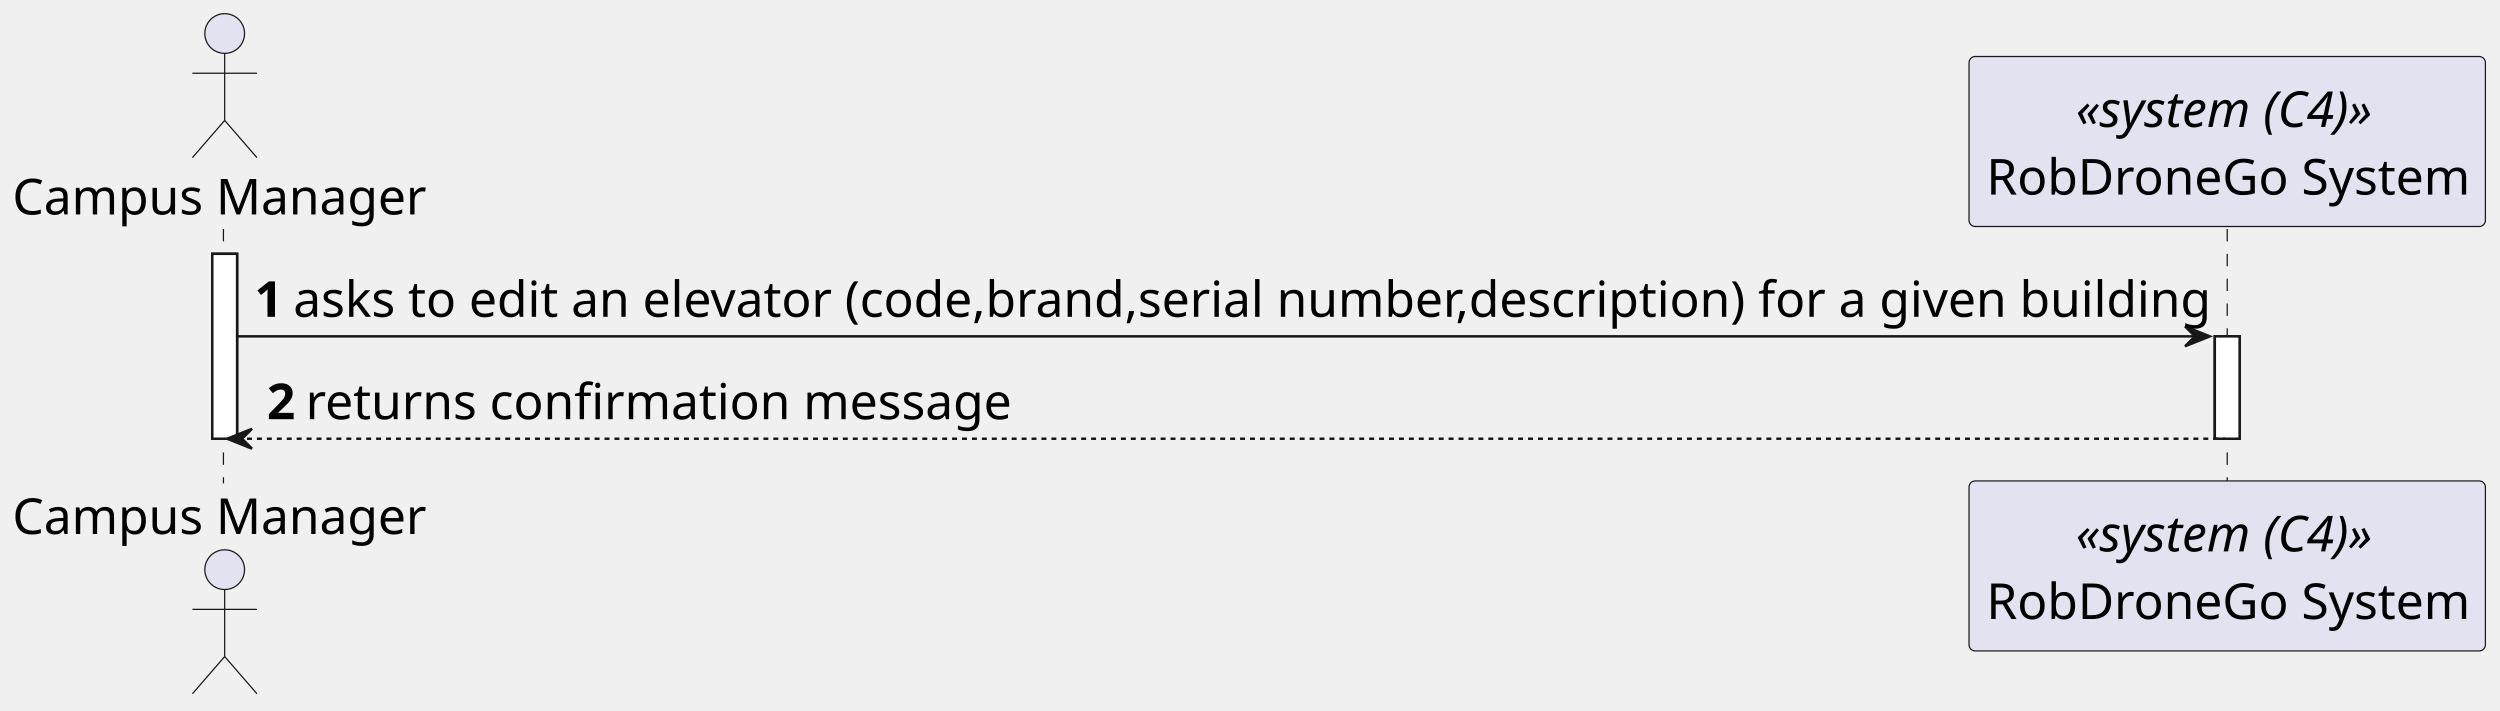
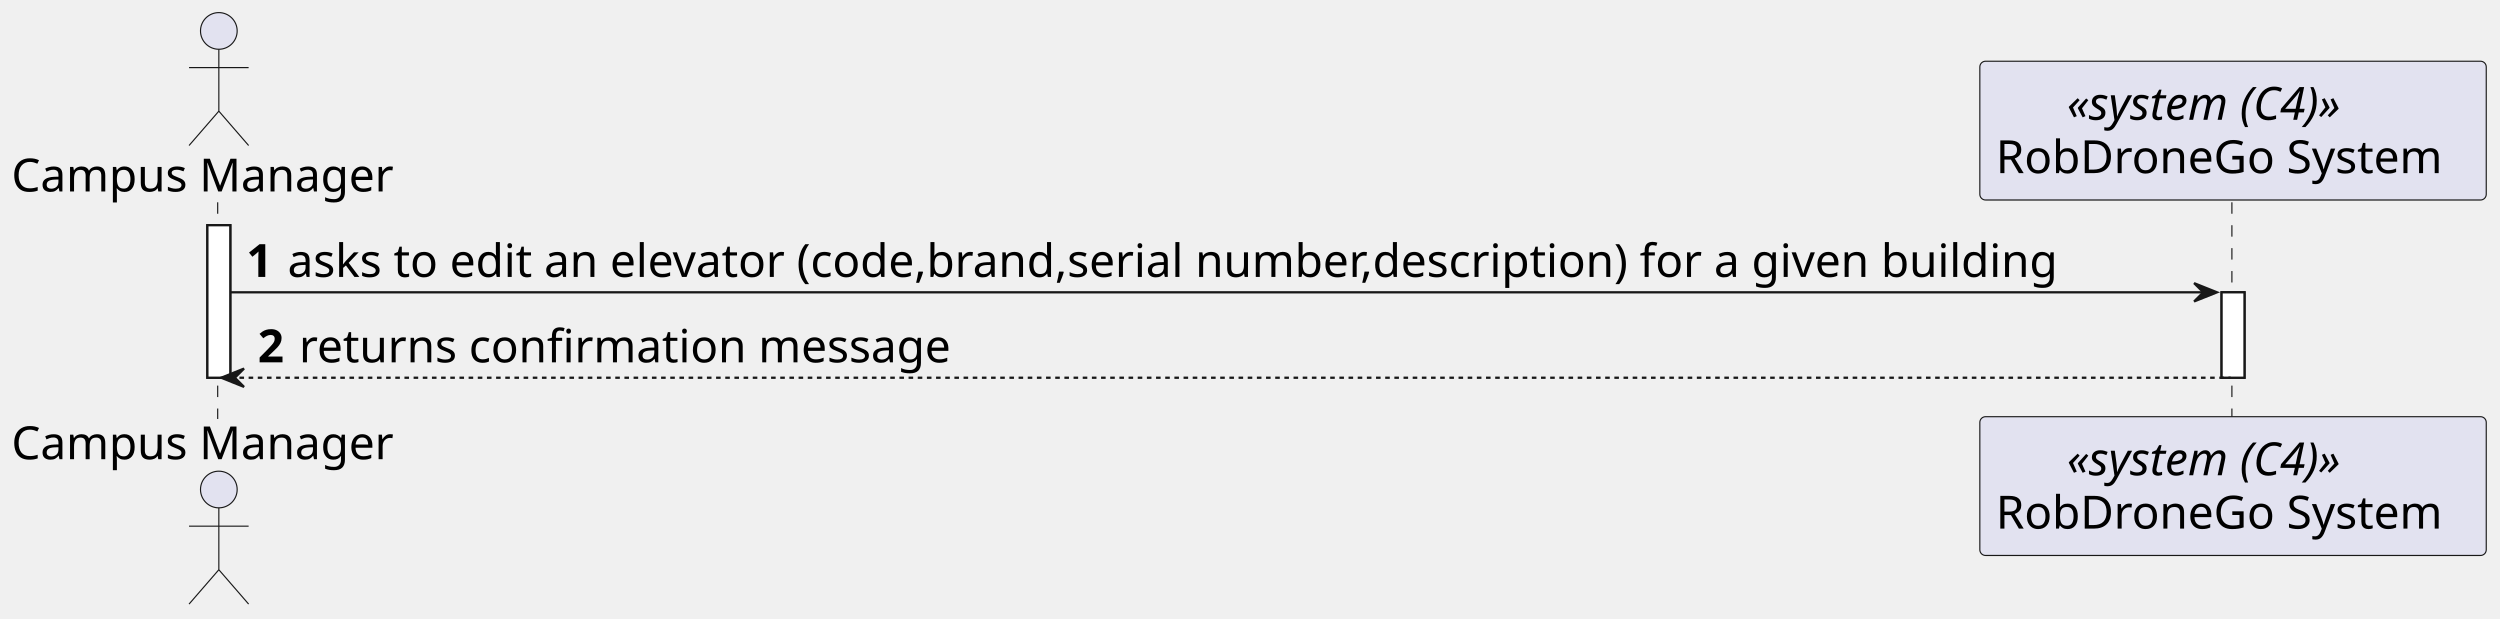
- <svg xmlns="http://www.w3.org/2000/svg" contentStyleType="text/css" height="286px" preserveAspectRatio="none" style="width:1007px;height:286px;background:#FFFFFF;" version="1.1" viewBox="0 0 1007 286" width="1007px" zoomAndPan="magnify">
+ <svg xmlns="http://www.w3.org/2000/svg" contentStyleType="text/css" height="270px" preserveAspectRatio="none" style="width:1091px;height:270px;background:#FFFFFF;" version="1.1" viewBox="0 0 1091 270" width="1091px" zoomAndPan="magnify">
  <defs />
  <g>
-     <rect fill="#FFFFFF" height="74.48" style="stroke:#181818;stroke-width:1.0;" width="10" x="85.5" y="102.24" />
-     <rect fill="#FFFFFF" height="41.24" style="stroke:#181818;stroke-width:1.0;" width="10" x="892.125" y="135.48" />
-     <line style="stroke:#181818;stroke-width:0.5;stroke-dasharray:5.0,5.0;" x1="90" x2="90" y1="92.24" y2="194.72" />
-     <line style="stroke:#181818;stroke-width:0.5;stroke-dasharray:5.0,5.0;" x1="897.125" x2="897.125" y1="92.24" y2="194.72" />
-     <text fill="#000000" font-family="sans-serif" font-size="20" lengthAdjust="spacing" textLength="165" x="5" y="86.38">Campus Manager</text>
-     <ellipse cx="90.5" cy="13.5" fill="#E2E2F0" rx="8" ry="8" style="stroke:#181818;stroke-width:0.5;" />
-     <path d="M90.5,21.5 L90.5,48.5 M77.5,29.5 L103.5,29.5 M90.5,48.5 L77.5,63.5 M90.5,48.5 L103.5,63.5 " fill="none" style="stroke:#181818;stroke-width:0.5;" />
-     <text fill="#000000" font-family="sans-serif" font-size="20" lengthAdjust="spacing" textLength="165" x="5" y="215.1">Campus Manager</text>
-     <ellipse cx="90.5" cy="229.46" fill="#E2E2F0" rx="8" ry="8" style="stroke:#181818;stroke-width:0.5;" />
-     <path d="M90.5,237.46 L90.5,264.46 M77.5,245.46 L103.5,245.46 M90.5,264.46 L77.5,279.46 M90.5,264.46 L103.5,279.46 " fill="none" style="stroke:#181818;stroke-width:0.5;" />
-     <rect fill="#E2E2F0" height="68.48" rx="2.5" ry="2.5" style="stroke:#181818;stroke-width:0.5;" width="208" x="793.125" y="22.76" />
-     <text fill="#000000" font-family="sans-serif" font-size="20" font-style="italic" lengthAdjust="spacing" textLength="122" x="836.125" y="51.14">«system (C4)»</text>
-     <text fill="#000000" font-family="sans-serif" font-size="20" lengthAdjust="spacing" textLength="194" x="800.125" y="78.38">RobDroneGo System</text>
-     <rect fill="#E2E2F0" height="68.48" rx="2.5" ry="2.5" style="stroke:#181818;stroke-width:0.5;" width="208" x="793.125" y="193.72" />
-     <text fill="#000000" font-family="sans-serif" font-size="20" font-style="italic" lengthAdjust="spacing" textLength="122" x="836.125" y="222.1">«system (C4)»</text>
-     <text fill="#000000" font-family="sans-serif" font-size="20" lengthAdjust="spacing" textLength="194" x="800.125" y="249.34">RobDroneGo System</text>
-     <rect fill="#FFFFFF" height="74.48" style="stroke:#181818;stroke-width:1.0;" width="10" x="85.5" y="102.24" />
-     <rect fill="#FFFFFF" height="41.24" style="stroke:#181818;stroke-width:1.0;" width="10" x="892.125" y="135.48" />
-     <polygon fill="#181818" points="880.125,131.48,890.125,135.48,880.125,139.48,884.125,135.48" style="stroke:#181818;stroke-width:1.0;" />
-     <line style="stroke:#181818;stroke-width:1.0;" x1="95.5" x2="886.125" y1="135.48" y2="135.48" />
-     <text fill="#000000" font-family="sans-serif" font-size="20" font-weight="bold" lengthAdjust="spacing" textLength="11.625" x="102.5" y="127.62">1</text>
-     <text fill="#000000" font-family="sans-serif" font-size="20" lengthAdjust="spacing" textLength="762" x="118.125" y="127.62">asks to edit an elevator (code,brand,serial number,description) for a given building</text>
-     <polygon fill="#181818" points="101.5,172.72,91.5,176.72,101.5,180.72,97.5,176.72" style="stroke:#181818;stroke-width:1.0;" />
-     <line style="stroke:#181818;stroke-width:1.0;stroke-dasharray:2.0,2.0;" x1="95.5" x2="896.125" y1="176.72" y2="176.72" />
-     <text fill="#000000" font-family="sans-serif" font-size="20" font-weight="bold" lengthAdjust="spacing" textLength="11.625" x="107.5" y="168.86">2</text>
-     <text fill="#000000" font-family="sans-serif" font-size="20" lengthAdjust="spacing" textLength="282" x="123.125" y="168.86">returns confirmation message</text>
+     <rect fill="#FFFFFF" height="66.562" style="stroke:#181818;stroke-width:1.0;" width="10" x="90.5" y="98.281" />
+     <rect fill="#FFFFFF" height="37.281" style="stroke:#181818;stroke-width:1.0;" width="10" x="969.5" y="127.562" />
+     <line style="stroke:#181818;stroke-width:0.5;stroke-dasharray:5.0,5.0;" x1="95" x2="95" y1="88.281" y2="182.844" />
+     <line style="stroke:#181818;stroke-width:0.5;stroke-dasharray:5.0,5.0;" x1="974" x2="974" y1="88.281" y2="182.844" />
+     <text fill="#000000" font-family="sans-serif" font-size="20" lengthAdjust="spacing" textLength="175" x="5" y="83.564">Campus Manager</text>
+     <ellipse cx="95.5" cy="13.5" fill="#E2E2F0" rx="8" ry="8" style="stroke:#181818;stroke-width:0.5;" />
+     <path d="M95.5,21.5 L95.5,48.5 M82.5,29.5 L108.5,29.5 M95.5,48.5 L82.5,63.5 M95.5,48.5 L108.5,63.5 " fill="none" style="stroke:#181818;stroke-width:0.5;" />
+     <text fill="#000000" font-family="sans-serif" font-size="20" lengthAdjust="spacing" textLength="175" x="5" y="200.408">Campus Manager</text>
+     <ellipse cx="95.5" cy="213.625" fill="#E2E2F0" rx="8" ry="8" style="stroke:#181818;stroke-width:0.5;" />
+     <path d="M95.5,221.625 L95.5,248.625 M82.5,229.625 L108.5,229.625 M95.5,248.625 L82.5,263.625 M95.5,248.625 L108.5,263.625 " fill="none" style="stroke:#181818;stroke-width:0.5;" />
+     <rect fill="#E2E2F0" height="60.562" rx="2.5" ry="2.5" style="stroke:#181818;stroke-width:0.5;" width="221" x="864" y="26.719" />
+     <text fill="#000000" font-family="sans-serif" font-size="20" font-style="italic" lengthAdjust="spacing" textLength="145" x="902" y="52.283">«system (C4)»</text>
+     <text fill="#000000" font-family="sans-serif" font-size="20" lengthAdjust="spacing" textLength="207" x="871" y="75.564">RobDroneGo System</text>
+     <rect fill="#E2E2F0" height="60.562" rx="2.5" ry="2.5" style="stroke:#181818;stroke-width:0.5;" width="221" x="864" y="181.844" />
+     <text fill="#000000" font-family="sans-serif" font-size="20" font-style="italic" lengthAdjust="spacing" textLength="145" x="902" y="207.408">«system (C4)»</text>
+     <text fill="#000000" font-family="sans-serif" font-size="20" lengthAdjust="spacing" textLength="207" x="871" y="230.69">RobDroneGo System</text>
+     <rect fill="#FFFFFF" height="66.562" style="stroke:#181818;stroke-width:1.0;" width="10" x="90.5" y="98.281" />
+     <rect fill="#FFFFFF" height="37.281" style="stroke:#181818;stroke-width:1.0;" width="10" x="969.5" y="127.562" />
+     <polygon fill="#181818" points="957.5,123.562,967.5,127.562,957.5,131.562,961.5,127.562" style="stroke:#181818;stroke-width:1.0;" />
+     <line style="stroke:#181818;stroke-width:1.0;" x1="100.5" x2="963.5" y1="127.562" y2="127.562" />
+     <text fill="#000000" font-family="sans-serif" font-size="20" font-weight="bold" lengthAdjust="spacing" textLength="14" x="107.5" y="120.846">1</text>
+     <text fill="#000000" font-family="sans-serif" font-size="20" lengthAdjust="spacing" textLength="832" x="125.5" y="120.846">asks to edit an elevator (code,brand,serial number,description) for a given building</text>
+     <polygon fill="#181818" points="106.5,160.844,96.5,164.844,106.5,168.844,102.5,164.844" style="stroke:#181818;stroke-width:1.0;" />
+     <line style="stroke:#181818;stroke-width:1.0;stroke-dasharray:2.0,2.0;" x1="100.5" x2="973.5" y1="164.844" y2="164.844" />
+     <text fill="#000000" font-family="sans-serif" font-size="20" font-weight="bold" lengthAdjust="spacing" textLength="14" x="112.5" y="158.127">2</text>
+     <text fill="#000000" font-family="sans-serif" font-size="20" lengthAdjust="spacing" textLength="301" x="130.5" y="158.127">returns confirmation message</text>
  </g>
</svg>
